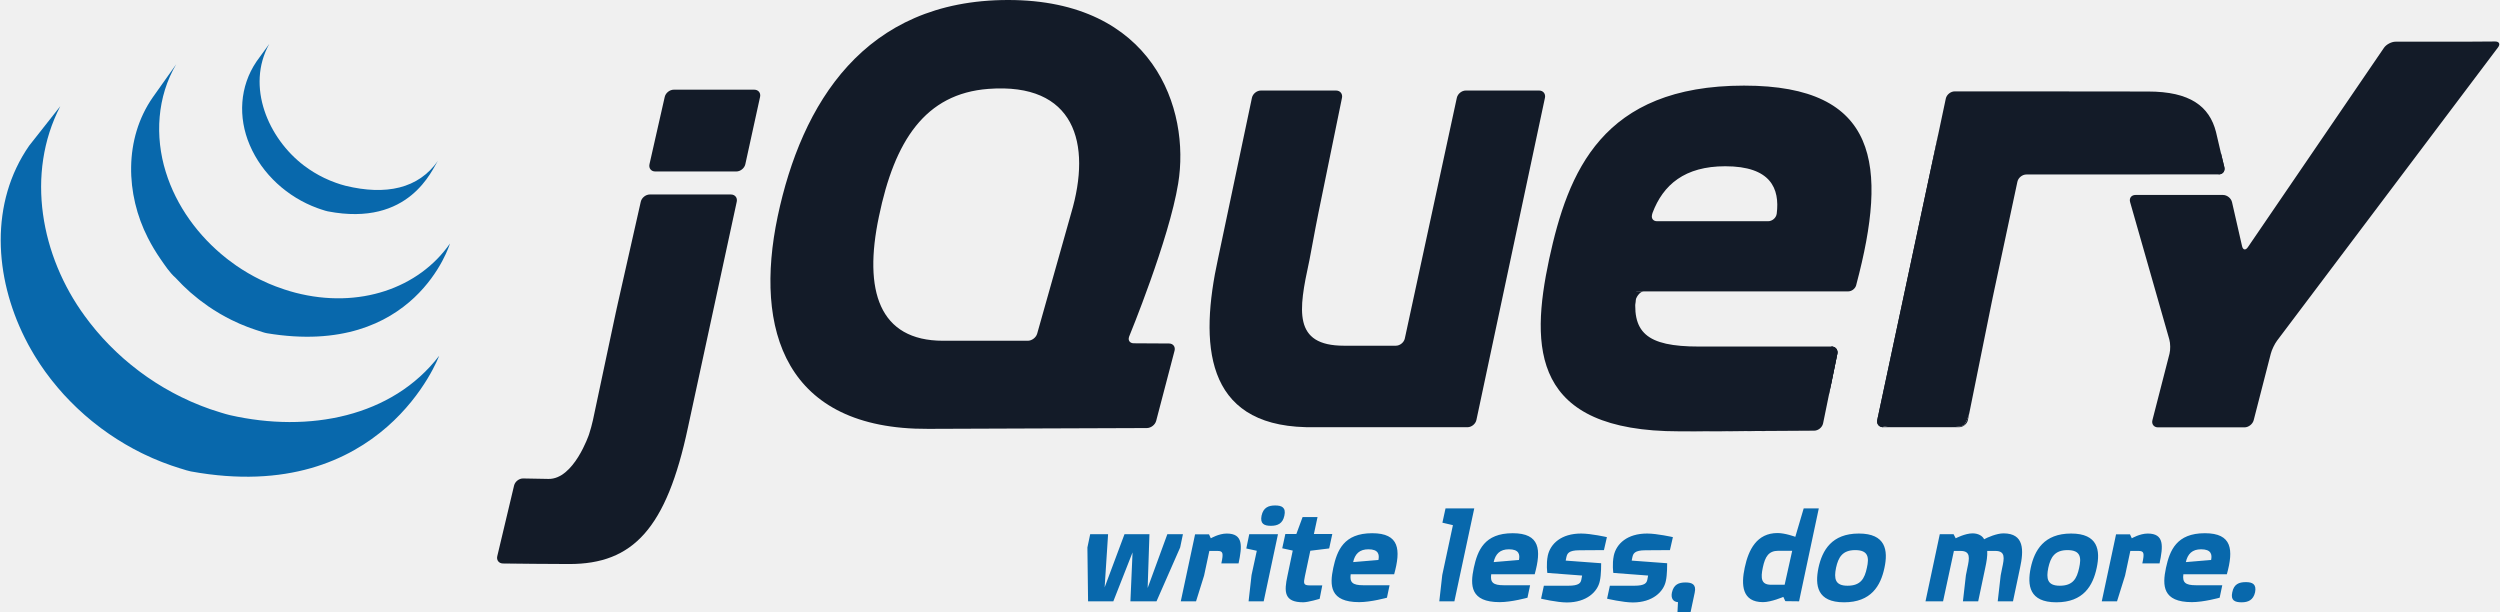
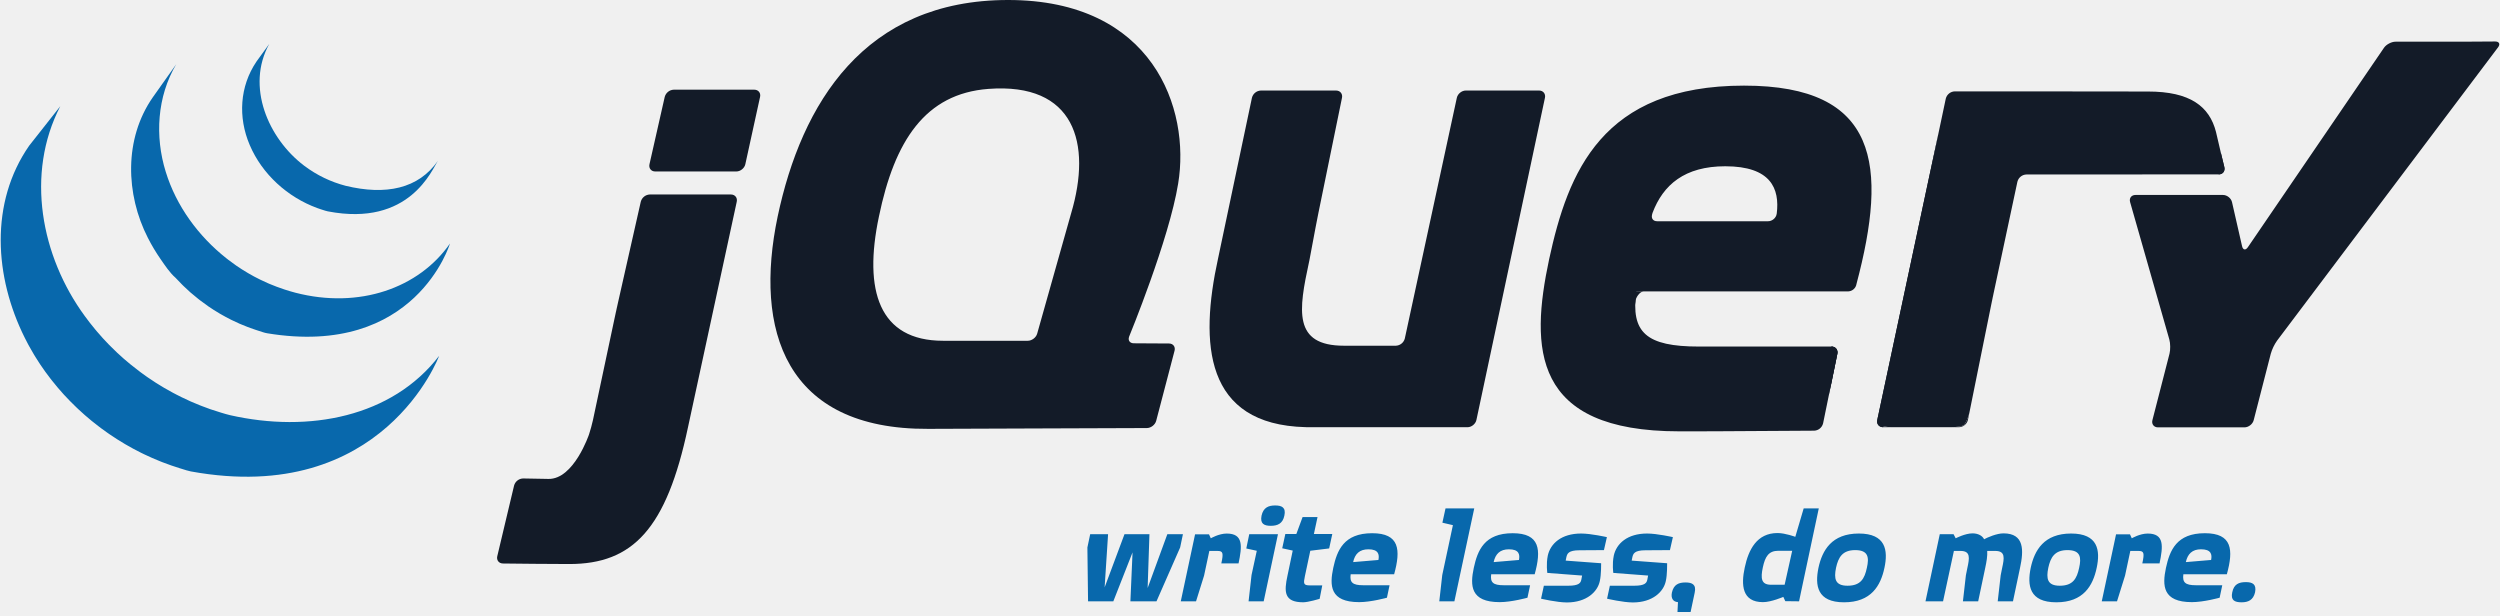
- <svg xmlns="http://www.w3.org/2000/svg" width="2500" height="612" viewBox="0 0 523.596 128.25">
-   <path d="m223.9 46.171.001-.005-3.352 11.88 3.351-11.875zm17.24 25.791-3.693-.022 3.693.022zm-.95 17.741h.004l-22.131.08 22.127-.08zm4.64-17.719-3.695-.022 3.695.022zm-2.7 16.211 3.854-14.702-3.854 14.705v-.003zm81.48-67.705-7.181 33.76 7.181-33.76zm-18.46 0-5.451 25.22 5.451-25.222v.002z" fill="#131b28" />
-   <path d="M322.38 18.971h-15.356c-.852 0-1.697.684-1.88 1.517l-5.451 25.222-5.452 25.223c-.181.832-1.025 1.514-1.877 1.514h-10.869c-10.753 0-9.51-7.438-7.308-17.627l.066-.308.241-1.284.046-.242.49-2.615.526-2.803c.16-.845.402-2.08.562-2.856l2.478-12.109 2.48-12.109c.171-.835-.388-1.521-1.24-1.521h-15.762c-.852 0-1.695.686-1.87 1.519l-3.389 16.079-3.389 16.077c-.003.007-.004.017-.005.024l-.315 1.494c-3.903 17.822-2.868 34.817 18.348 35.349.347.01.615.013.615.013h33.302c.852 0 1.695-.684 1.874-1.519l7.181-33.757 7.182-33.76c.176-.837-.376-1.52-1.228-1.521zm61.26 53.65c.854 0 1.411.684 1.24 1.519l-1.491 7.288m-1.489 7.291 1.491-7.292-1.492 7.295.001-.003zm-1.87 1.534.008-.002c-4.52.036-18.1.14-28.307.14 12.422 0 28.298-.137 28.299-.138zm-37.46-27.019c-.012-.798.896-2.173 1.75-2.173l-1.918-.032c-.865 8.692.168 2.205.168 2.205z" fill="#131b28" />
-   <path d="M353.13 90.387c-.098 0-.198 0-.296.002.098-.002.198-.002.296-.002zm30.51-17.766c.854 0 1.411.684 1.24 1.519l-1.491 7.288-.243 1.188M360.4 90.37h-.062.062zm-3.77.012h-.219.219zm-1.15.003c-.122 0-.241 0-.361.002.12-.002.239-.002.361-.002zm-1.17.002h-.317.317zm2.1-.005-.931.002.931-.002zm3.93-.012c-1.243.005-2.483.01-3.705.013 1.222-.002 2.464-.008 3.705-.013zm19.7-.12zm1.86-1.527 1.249-6.106-1.25 6.11.001-.004zm-26.78 1.664h-.811.811zm-2.29.002h-1.097 1.097zm1.16-.002h-.864.864zm-224.63-26.97 2.386-10.574-2.728 12.087-2.617 12.312 2.294-10.793c.176-.835.477-2.2.665-3.032zm28.55-44.624h-16.864c-.854 0-1.704.681-1.895 1.511l-1.6 7.058-1.599 7.061c-.188.83.355 1.511 1.208 1.511h16.995c.853 0 1.699-.681 1.883-1.514l1.545-7.058 1.546-7.053v-.002c.183-.832-.365-1.514-1.219-1.514zm-3.67 23.479v-.002l-4.946 22.882 4.946-22.88zm-48.99 75.818s8.501.109 13.904.109c-4.104 0-10.885-.075-13.911-.111l.007.002zm28.88-75.821-2.388 10.574 2.388-10.574z" fill="#131b28" />
-   <path d="M153.02 40.756h-16.997c-.852 0-1.704.681-1.892 1.514l-2.388 10.574-2.386 10.574c-.188.832-.488 2.197-.665 3.032l-2.294 10.793-2.292 10.793a32.847 32.847 0 0 1-.818 2.985s-3.175 9.448-8.513 9.341c-.228-.005-.448-.007-.667-.013-2.587-.049-4.619-.085-4.619-.085h-.004c-.851-.013-1.706.651-1.905 1.479l-1.763 7.41-1.761 7.406c-.197.828.337 1.512 1.185 1.526 3.027.036 9.807.112 13.912.112 13.334 0 20.363-7.388 24.869-28.647l5.273-24.398 4.946-22.883c.18-.831-.37-1.513-1.221-1.513zm241.45 48.769c-.853 0-1.405-.684-1.226-1.52l12.786-59.89m6.21 59.889 5.171-25.562-5.171 25.562z" fill="#131b28" />
-   <path d="M393.43 88.766c-.104-.417-.043-1.439.138-2.275l6.068-28.428-6.393 29.944c-.18.835.373 1.519 1.226 1.519h1.553c-.854-.001-2.49-.342-2.592-.76zm17.8.418c-.464.188-1.543.342-2.396.342h1.553c.853 0 1.689-.684 1.858-1.521l.308-1.519c-.171.834-.858 2.509-1.323 2.698zm3.6-13.961 2.282-11.282c-.001.007-.002.017-.004.022l-2.278 11.26zm50.45-43.095.704 2.91c.194.833-.344 1.509-1.194 1.511m-52.24 49.937 2.276-11.262-2.276 11.262zm52.029-57.339.697 2.981-.697-2.981zM417.11 63.942c.17-.835.451-2.188.628-3.015l2.438-11.421-2.761 12.937-.305 1.499zm-10.87-36.807c-.169.806-.387 1.824-.53 2.498l-6.068 28.43 6.393-29.946.205-.982z" fill="#131b28" />
-   <path d="m465.98 35.038-.704-2.91-.697-2.981-.353-1.509c-1.381-5.363-5.434-8.459-14.233-8.459l-13.7-.015-12.617-.015H409.48c-.852 0-1.695.681-1.871 1.516h-.001l-.628 2.966-.74 3.503-.207.981-6.393 29.946-6.068 28.428c-.181.836-.241 1.858-.138 2.275.103.418 1.738.76 2.592.76h12.808c.854 0 1.933-.154 2.396-.342.465-.188 1.152-1.863 1.322-2.698l2.276-11.262 2.279-11.26.004-.022.304-1.499 2.762-12.937 2.438-11.426c.181-.83 1.021-1.509 1.871-1.511l40.3-.02c.85 0 1.389-.677 1.194-1.509z" fill="#131b28" />
-   <path d="M517.86 8.725c-.854.006-2.248.011-3.102.011h-12.899c-.854 0-1.945.576-2.427 1.28L470.91 51.803c-.482.706-1.031.601-1.221-.229l-2.099-9.207c-.189-.833-1.044-1.511-1.896-1.511h-18.338c-.853 0-1.358.669-1.125 1.489l8.217 28.784c.234.82.251 2.168.04 2.994l-3.581 13.931c-.213.827.312 1.504 1.166 1.504h18.122c.853 0 1.724-.677 1.936-1.504l3.583-13.931c.211-.826.804-2.061 1.318-2.742l46.306-61.459c.514-.681.235-1.235-.616-1.229l-4.862.032zM372.18 44.774l-.001-.017c-.107.925-.961 1.604-1.812 1.604h-23.248c-.804 0-1.213-.547-1.094-1.221.007-.02.01-.037.021-.054 0 0-.008.002-.015.007.005-.027.005-.052.013-.078l.106-.396c2.221-5.903 6.743-9.778 15.243-9.778 9.569.001 11.437 4.677 10.787 9.933zm-6.82-26.834c-29.841 0-36.912 18.113-40.879 36.394-3.967 18.633-3.625 36.055 27.253 36.055h1.097c.098-.002.197-.002.295-.002h1.992c.12-.002.239-.002.361-.002l.931-.002h.218c1.223-.002 2.463-.008 3.705-.012h.062c8.155-.032 16.334-.094 19.646-.12.848-.013 1.677-.696 1.851-1.523l1.25-6.11.243-1.189 1.492-7.287c.171-.836-.388-1.52-1.24-1.52h-27.762c-11.041 0-14.319-2.934-13.111-11.56h44.377l-.004.005c.011 0 .021-.005.03-.005.705-.013 1.357-.498 1.616-1.145.049-.125.091-.254.107-.388l-.005.005c6.589-24.854 4.699-41.592-23.528-41.592l.003-.002zM224.32 44.679l-.42 1.487-.001.005-3.351 11.875-3.35 11.873c-.231.82-1.118 1.491-1.973 1.491H197.49c-13.452 0-16.729-10.521-13.452-26.042 3.274-15.874 9.697-25.742 22.938-26.741 18.093-1.364 21.713 11.362 17.344 26.052zm12.163 25.818s8.362-20.303 10.262-32.031C249.334 22.767 241.474 0 211.114 0c-30.187 0-43.295 21.737-48.297 45.367-5.001 23.801 1.552 44.675 31.567 44.504l23.679-.088 22.131-.08c.853-.008 1.724-.684 1.941-1.507l3.854-14.705c.215-.825-.306-1.504-1.158-1.509l-3.695-.021-3.693-.022c-.726-.005-1.141-.474-1.053-1.097a1.5 1.5 0 0 1 .091-.347l.002.002z" fill="#131b28" />
-   <path d="M385.92 56.908a1.018 1.018 0 1 1-2.036 0 1.018 1.018 0 0 1 2.036 0z" fill="#131b28" />
-   <path d="M5.979 30.509c-8.335 11.98-7.298 27.566-.931 40.295.151.306.311.605.467.906.1.19.193.386.298.573.059.112.124.223.186.33.108.202.22.396.332.593.197.35.4.696.607 1.043.115.19.229.381.347.571.229.371.465.737.706 1.104.1.156.197.312.3.464.332.495.672.988 1.021 1.475l.029.039c.056.078.116.153.173.231.303.418.615.83.931 1.238.116.148.233.298.351.446a75.153 75.153 0 0 0 1.189 1.451 53.794 53.794 0 0 0 1.222 1.394c.018.02.032.031.046.051a58.825 58.825 0 0 0 2.583 2.632c.134.127.266.257.398.378a49.267 49.267 0 0 0 1.354 1.231c.077.068.156.133.232.198.397.345.803.687 1.21 1.022.166.135.335.267.502.4.333.267.67.53 1.01.789l.539.41c.375.275.752.547 1.133.813.14.1.273.197.413.292.039.027.074.055.113.081.361.249.731.488 1.1.728.159.105.316.215.477.317.566.359 1.142.713 1.723 1.055.157.091.317.179.476.269.428.247.857.488 1.293.726.235.127.478.246.715.368.308.161.613.325.926.481.07.034.144.068.214.103.125.061.252.119.378.183a59.307 59.307 0 0 0 1.777.819c.565.246 1.135.483 1.71.71.138.057.277.11.416.164a59.485 59.485 0 0 0 1.816.668c.595.208 1.195.4 1.8.589.144.042.289.088.435.13.615.186 1.224.407 1.857.524 40.311 7.351 52.02-24.224 52.02-24.224-9.834 12.812-27.29 16.19-43.829 12.429-.626-.142-1.234-.337-1.846-.518a53.388 53.388 0 0 1-2.237-.718l-.244-.088a57.277 57.277 0 0 1-1.567-.581c-.146-.059-.293-.114-.439-.173a51.415 51.415 0 0 1-1.692-.703c-.114-.049-.225-.101-.338-.149a77.238 77.238 0 0 1-1.84-.862c-.371-.181-.737-.373-1.104-.562-.245-.129-.494-.251-.737-.386a42.673 42.673 0 0 1-1.323-.742c-.147-.083-.298-.163-.446-.249a63.03 63.03 0 0 1-1.724-1.056c-.156-.1-.31-.206-.465-.31a47.36 47.36 0 0 1-1.226-.815c-.135-.09-.264-.188-.396-.277-.39-.275-.775-.555-1.159-.838-.174-.129-.345-.26-.514-.389a84.888 84.888 0 0 1-1.513-1.191 59.452 59.452 0 0 1-1.302-1.098l-.144-.12a59.96 59.96 0 0 1-1.369-1.245c-.131-.125-.258-.246-.386-.371a40.706 40.706 0 0 1-.984-.965c-.129-.129-.259-.256-.386-.385-.41-.42-.812-.846-1.207-1.277l-.06-.063a49.015 49.015 0 0 1-1.225-1.394c-.108-.13-.214-.254-.321-.381a51.13 51.13 0 0 1-.881-1.09 26.985 26.985 0 0 1-.323-.402c-.347-.45-.686-.899-1.018-1.355-9.183-12.524-12.481-29.8-5.143-43.987" fill="#0868ac" />
-   <path d="M31.852 20.416c-6.027 8.674-5.7 20.286-.998 29.46a38.346 38.346 0 0 0 2.666 4.451c.903 1.294 1.904 2.834 3.103 3.875.435.479.889.945 1.353 1.404.117.12.237.234.356.352.45.437.908.867 1.382 1.284.02.015.037.034.056.049.006.005.011.007.014.013.523.459 1.064.901 1.614 1.335.122.093.242.19.366.286.55.422 1.112.837 1.688 1.233.018.012.032.024.049.037.254.176.513.339.771.508.123.08.24.166.365.241.411.264.827.521 1.251.767.061.037.118.068.177.103.365.21.735.417 1.106.617.13.073.261.137.394.205.256.135.513.271.773.4.039.02.079.037.117.054.531.262 1.066.514 1.613.752.117.052.238.098.356.146.438.186.879.367 1.323.537.188.071.379.14.566.208.403.149.808.286 1.215.423.185.059.365.119.55.176.579.18 1.152.407 1.756.508 31.123 5.156 38.309-18.807 38.309-18.807-6.478 9.329-19.021 13.779-32.405 10.305a38.002 38.002 0 0 1-2.292-.681 35.14 35.14 0 0 1-1.79-.633 40.373 40.373 0 0 1-1.327-.535c-.119-.051-.24-.098-.357-.151a37.454 37.454 0 0 1-1.623-.754c-.275-.134-.545-.276-.814-.415l-.47-.242a36.88 36.88 0 0 1-1.03-.581c-.081-.046-.165-.091-.247-.139-.421-.247-.836-.5-1.247-.762-.127-.081-.249-.168-.376-.251a49.173 49.173 0 0 1-.809-.535 45.035 45.035 0 0 1-1.682-1.23c-.127-.1-.254-.198-.379-.298-5.859-4.626-10.503-10.947-12.711-18.115-2.314-7.434-1.815-15.779 2.194-22.551" fill="#0868ac" />
-   <path d="M53.613 12.875c-3.553 5.229-3.902 11.724-1.437 17.5 2.601 6.13 7.929 10.94 14.147 13.22.256.096.513.181.772.269.113.034.226.074.341.107.366.115.729.249 1.108.32 17.185 3.32 21.846-8.818 23.087-10.605-4.083 5.879-10.945 7.29-19.364 5.247a21.91 21.91 0 0 1-2.037-.629 24.899 24.899 0 0 1-2.419-1.005 25.021 25.021 0 0 1-4.241-2.588c-7.534-5.716-12.214-16.621-7.298-25.502M247.16 114.73l-4.954 11.281h-5.469l.448-10.251-4.026 10.251h-5.295l-.14-11.281.585-2.786h3.75l-.723 11.144 4.163-11.144h5.228l-.378 11.282 4.128-11.282h3.267l-.584 2.786zm8.63 3.34c.481-2.203.344-2.615-.791-2.615h-1.721l-1.101 5.161-1.686 5.397h-3.198l2.613-12.243.38-1.79h2.923l.379.825s1.686-.996 3.335-.996c3.51 0 3.234 2.646 2.477 6.26l-3.61.001zm10.39-7.881c-1.409 0-2.304-.412-1.96-2.131.378-1.721 1.479-2.134 2.854-2.134 1.378 0 2.306.413 1.928 2.134-.346 1.685-1.445 2.131-2.822 2.131zm-1.513 15.824h-3.166l.62-5.503 1.101-5.09-2.2-.483.618-2.991h6.019l-2.992 14.067zm13.723-11.083-3.955.484-1.137 5.365c-.31 1.48-.31 1.893.999 1.893h2.647l-.551 2.819s-2.406.723-3.439.723c-4.059 0-4.025-2.235-3.301-5.573l1.101-5.262-2.202-.48.653-2.993h2.306l1.308-3.545h3.13l-.758 3.545h3.853l-.654 3.024zm8.22.179c-1.856 0-2.82.965-3.198 2.684l5.297-.447c.239-1.169-.001-2.237-2.099-2.237zm-3.713 5.228c-.243 1.722.411 2.305 2.612 2.305h5.537l-.55 2.614s-3.336.928-5.812.928c-6.157 0-6.227-3.471-5.435-7.188.791-3.646 2.2-7.256 8.15-7.256 5.746 0 6.021 3.473 4.61 8.597h-9.112zm21.733 5.673h-3.163l.619-5.503 2.236-10.457-2.204-.515.654-2.993h6.021l-4.163 19.468zm11.43-10.901c-1.859 0-2.821.965-3.2 2.684l5.298-.447c.239-1.169-.001-2.237-2.098-2.237zm-3.716 5.228c-.24 1.722.414 2.305 2.613 2.305h5.539l-.551 2.614s-3.338.928-5.814.928c-6.157 0-6.225-3.471-5.434-7.188.792-3.646 2.202-7.256 8.152-7.256 5.744 0 6.02 3.473 4.61 8.597h-9.115zm23.626-5.057s-4.024.034-5.125.034c-2.34 0-2.58.721-2.751 1.477l-.14.688 7.431.552s.034 2.373-.275 3.714c-.447 2.236-2.752 4.505-6.913 4.505-2.065 0-5.401-.789-5.401-.789l.584-2.717h5.126c2.271 0 2.581-.621 2.72-1.238l.171-.894-7.292-.552s-.275-1.824.103-3.645c.552-2.479 2.819-4.609 6.981-4.609 2.064 0 5.4.754 5.4.754l-.619 2.72zm13.83 0s-4.023.034-5.125.034c-2.339 0-2.579.721-2.751 1.477l-.14.688 7.432.552s.034 2.373-.275 3.714c-.447 2.236-2.752 4.505-6.914 4.505-2.063 0-5.4-.789-5.4-.789l.585-2.717h5.125c2.27 0 2.579-.621 2.719-1.238l.171-.894-7.293-.552s-.274-1.824.103-3.645c.552-2.479 2.82-4.609 6.984-4.609 2.062 0 5.398.754 5.398.754l-.619 2.72zm4.33 12.97h-2.75l.103-2.065c-.999-.065-1.514-.788-1.273-1.995.378-1.719 1.445-2.131 2.855-2.131 1.375 0 2.302.412 1.926 2.131l-.861 4.06zm18.4-12.83c-2.062 0-2.784 1.238-3.267 3.508-.481 2.271-.344 3.611 1.719 3.611h2.855l1.583-7.119h-2.89zm4.713 8.769-.38 1.824-2.887-.035-.414-.893s-2.547 1.098-4.264 1.098c-4.404 0-4.611-3.61-3.82-7.256.791-3.715 2.512-7.224 6.88-7.224 1.584 0 3.715.791 3.715.791l1.754-5.95h3.166l-3.75 17.645zm11.387-8.909c-2.682 0-3.544 1.511-4.024 3.713-.447 2.236-.239 3.75 2.406 3.75 2.753 0 3.579-1.479 4.06-3.75.483-2.134.343-3.713-2.442-3.713zm-2.338 10.938c-5.676 0-6.124-3.542-5.367-7.224.792-3.68 2.787-7.188 8.463-7.188 5.64 0 6.157 3.508 5.364 7.188-.79 3.75-2.786 7.224-8.46 7.224zm32.198-.208.62-5.435.31-1.548c.447-2.062.723-3.576-1.445-3.576h-1.685c.069 1.066-.139 2.271-.413 3.542l-1.479 7.017h-3.199l.619-5.435.309-1.548c.448-2.062.722-3.576-1.442-3.576h-1.378l-2.271 10.559h-3.681l2.993-14.066h2.889l.447.859s1.962-1.033 3.544-1.033c1.203 0 2.098.552 2.408 1.238.687-.379 2.648-1.238 4.06-1.238 4.399 0 4.264 3.576 3.472 7.225l-1.479 7.016h-3.199v-.001zm14.62-10.73c-2.685 0-3.544 1.511-4.024 3.713-.447 2.236-.239 3.75 2.407 3.75 2.751 0 3.579-1.479 4.06-3.75.48-2.134.343-3.713-2.443-3.713zm-2.339 10.938c-5.678 0-6.123-3.542-5.366-7.224.791-3.68 2.786-7.188 8.462-7.188 5.643 0 6.157 3.508 5.365 7.188-.79 3.75-2.786 7.224-8.461 7.224zm18.019-8.148c.48-2.203.344-2.615-.79-2.615h-1.722l-1.101 5.161-1.687 5.397h-3.197l2.613-12.243.379-1.79h2.924l.377.825s1.687-.996 3.339-.996c3.507 0 3.231 2.646 2.475 6.26l-3.61.001zm12.32-2.961c-1.855 0-2.819.965-3.197 2.684l5.295-.447c.241-1.169-.001-2.237-2.098-2.237zm-3.715 5.228c-.239 1.722.413 2.305 2.614 2.305h5.538l-.55 2.614s-3.337.928-5.812.928c-6.157 0-6.226-3.471-5.438-7.188.793-3.646 2.204-7.256 8.153-7.256 5.743 0 6.021 3.473 4.609 8.597h-9.114zm12.205 5.883c-1.445 0-2.338-.412-1.959-2.097.342-1.724 1.408-2.134 2.854-2.134 1.341 0 2.269.41 1.927 2.134-.381 1.65-1.479 2.097-2.822 2.097z" fill="#0868ac" />
+ <svg xmlns="http://www.w3.org/2000/svg" width="256" height="63" fill="none">
+   <g clip-path="url(#prefix__clip0_1_202)">
+     <path d="M109.481 22.561l.001-.002-1.638 5.805 1.637-5.803zm7.96 21.272h.002l-10.814.04 10.812-.04zm.948-.737l1.884-7.184-1.884 7.185zm30.795-33.084l-2.664 12.324 2.664-12.325v.001z" fill="#131B28" />
+     <path d="M157.603 9.27h-7.504c-.416 0-.829.334-.918.741l-2.664 12.325-2.664 12.325a.984.984 0 01-.917.74h-5.311c-5.255 0-4.647-3.635-3.571-8.614l.032-.15.118-.627.022-.119.24-1.277.257-1.37c.078-.413.196-1.017.274-1.396l1.211-5.917 1.212-5.917c.084-.408-.189-.743-.606-.743h-7.702a.98.98 0 00-.914.742l-1.656 7.857-1.656 7.856a.048.048 0 00-.002.012l-.154.73c-1.907 8.709-1.401 17.013 8.966 17.273.169.005.3.007.3.007h16.273c.416 0 .828-.335.916-.743l3.509-16.495 3.509-16.497c.086-.409-.184-.742-.6-.743zm29.935 26.216c.417 0 .689.334.605.742l-.728 3.561m-.728 3.563l.729-3.563-.729 3.565v-.002zm-.913.75l.003-.001a1987.044 1987.044 0 01-.003 0zm-18.305-13.203c-.006-.39.438-1.062.855-1.062l-.937-.015c-.423 4.247.082 1.077.082 1.077z" fill="#131B28" />
+     <path d="M187.538 35.486c.417 0 .689.334.605.742l-.728 3.561-.119.58m-11.144 3.79l-1.81.006c.597 0 1.204-.004 1.81-.006zm10.535-.805l.611-2.984-.611 2.986v-.002zM63.285 30.988l1.166-5.166-1.333 5.906-1.28 6.016 1.122-5.274c.086-.408.233-1.075.325-1.482zm13.95-21.805h-8.24a.998.998 0 00-.926.738l-.782 3.45-.781 3.45c-.092.405.173.738.59.738h8.305c.416 0 .83-.333.92-.74l.755-3.449.755-3.446v-.001c.09-.407-.178-.74-.595-.74zm-1.793 11.473v-.001l-2.417 11.181 2.417-11.18zM51.504 57.704a679.87 679.87 0 00-.004 0h.004z" fill="#131B28" />
+     <path d="M74.846 19.915h-8.305a.995.995 0 00-.925.74l-1.167 5.167-1.166 5.167c-.092.406-.238 1.073-.325 1.482l-1.12 5.274-1.12 5.273c-.11.493-.244.98-.4 1.459 0 0-1.552 4.617-4.16 4.565l-.326-.007c-1.264-.024-2.257-.041-2.257-.041h-.002a.988.988 0 00-.93.722l-.862 3.621-.86 3.62c-.097.404.164.738.578.745 1.48.017 4.792.055 6.798.055 6.516 0 9.95-3.61 12.152-13.999l2.577-11.922 2.417-11.181c.088-.407-.181-.74-.597-.74zM192.83 43.746c-.417 0-.687-.334-.599-.743l6.247-29.265" fill="#131B28" />
+     <path d="M192.321 43.375c-.05-.204-.021-.703.068-1.112l2.965-13.89-3.124 14.631c-.088.408.182.742.599.742h.759c-.417 0-1.217-.167-1.267-.37zm8.698.204c-.226.092-.754.167-1.171.167h.759a.967.967 0 00.908-.743l.151-.742c-.084.407-.419 1.226-.647 1.318zm1.759-6.822l1.116-5.512-.002.01-1.114 5.502zM227.431 15.7l.344 1.422c.094.407-.168.738-.584.739m-23.298 13.385c.083-.408.22-1.07.306-1.473l1.192-5.581-1.349 6.322-.149.732zm-5.312-17.986l-.259 1.221-2.965 13.892 3.124-14.633.1-.48z" fill="#131B28" />
+     <path d="M227.773 17.121l-.344-1.422-.341-1.457-.172-.737c-.675-2.62-2.656-4.133-6.955-4.133l-6.695-.008-6.165-.007h-6.937a.978.978 0 00-.914.74h-.001l-.306 1.45-.362 1.712-.101.48-3.124 14.632-2.965 13.891c-.089.409-.118.908-.068 1.112.051.204.85.371 1.267.371h6.258c.418 0 .945-.075 1.171-.167.228-.092.563-.91.646-1.318l1.112-5.503 1.114-5.502.002-.011.149-.732 1.349-6.322 1.192-5.583a.981.981 0 01.914-.739l19.692-.01c.416 0 .679-.33.584-.737z" fill="#131B28" />
+     <path d="M253.124 4.263c-.418.003-1.099.006-1.516.006h-6.303c-.418 0-.951.281-1.186.625l-13.937 20.42c-.236.344-.504.293-.597-.113l-1.026-4.499c-.092-.407-.51-.738-.926-.738h-8.961c-.417 0-.663.327-.55.728l4.016 14.065c.114.4.122 1.06.019 1.463l-1.75 6.807c-.104.404.153.735.57.735h8.855c.417 0 .843-.33.946-.735l1.751-6.807a4.521 4.521 0 01.644-1.34L255.8 4.848c.252-.332.115-.603-.301-.6l-2.375.015zM181.938 21.88l-.001-.009c-.052.452-.469.784-.885.784h-11.36c-.393 0-.593-.267-.535-.596.004-.01.005-.019.01-.027l-.007.004.006-.039.052-.193c1.086-2.885 3.295-4.778 7.449-4.778 4.676 0 5.588 2.285 5.271 4.854zm-3.333-13.113c-14.582 0-18.037 8.851-19.975 17.784-1.939 9.105-1.772 17.618 13.317 17.618h1.653c.059-.002.117-.002.177-.002h.561l1.811-.007h.03c3.985-.015 7.982-.045 9.6-.058a.982.982 0 00.904-.745l.611-2.985.119-.581.729-3.56c.084-.41-.19-.744-.606-.744H173.97c-5.395 0-6.997-1.433-6.406-5.648h21.684l-.002.002.015-.002a.896.896 0 00.842-.75l-.002.003c3.219-12.145 2.296-20.324-11.497-20.324h.001zm-68.918 13.066l-.206.727v.002l-1.638 5.803-1.637 5.802c-.112.4-.546.728-.964.728h-8.666c-6.573 0-8.174-5.14-6.573-12.725 1.6-7.757 4.738-12.579 11.208-13.067 8.842-.667 10.61 5.552 8.476 12.73zm5.943 12.616s4.086-9.92 5.014-15.652C121.91 11.125 118.069 0 103.233 0c-14.75 0-21.155 10.622-23.6 22.168-2.443 11.63.759 21.83 15.425 21.747l11.571-.043 10.814-.039c.417-.004.843-.334.949-.736l1.883-7.186c.105-.403-.15-.735-.566-.737l-1.805-.01-1.805-.011c-.355-.003-.558-.232-.515-.536a.712.712 0 01.045-.17l.001.001z" fill="#131B28" />
+     <path d="M188.652 27.808a.499.499 0 01-.85.352.498.498 0 11.85-.352z" fill="#131B28" />
+     <path d="M2.995 14.908c-4.073 5.854-3.566 13.47-.455 19.69.074.15.152.296.228.443.05.093.095.188.146.28.029.055.06.109.09.161a23.512 23.512 0 00.459.8l.17.279c.112.18.228.36.345.539.05.076.097.152.147.227.162.242.328.482.499.72l.014.02c.027.038.057.074.085.112.148.205.3.406.454.605l.172.218a26.373 26.373 0 001.178 1.39l.023.025c.407.442.828.871 1.262 1.286.065.063.13.126.194.185.217.205.438.405.662.602.037.033.076.065.113.096.194.169.393.336.591.5l.246.195c.162.13.327.26.493.386l.264.2c.183.135.367.268.553.398.069.048.134.096.202.142.02.013.036.027.055.04.177.121.358.238.538.355.078.052.154.105.233.155.277.176.558.349.842.516l.232.131c.21.121.42.239.632.355.115.062.234.12.35.18.15.079.3.159.452.235l.105.05c.06.03.123.058.184.09a26.158 26.158 0 001.704.747c.068.028.136.054.204.08a27.809 27.809 0 001.767.614c.07.02.14.043.212.064.3.09.598.199.907.256 19.698 3.592 25.42-11.837 25.42-11.837-4.805 6.26-13.335 7.911-21.417 6.073-.306-.07-.603-.165-.902-.253a25.97 25.97 0 01-1.093-.35l-.12-.044a27.77 27.77 0 01-.765-.284c-.071-.029-.143-.055-.215-.084a25.15 25.15 0 01-.826-.344c-.056-.024-.11-.05-.166-.072a38.065 38.065 0 01-.899-.422c-.18-.088-.36-.182-.54-.274-.119-.063-.24-.123-.36-.189a20.768 20.768 0 01-.646-.363l-.218-.121c-.283-.168-.564-.34-.842-.516-.076-.05-.152-.1-.227-.152-.202-.13-.402-.262-.6-.398-.065-.044-.128-.092-.193-.135-.19-.135-.379-.271-.566-.41a41.8 41.8 0 01-.99-.772 29.037 29.037 0 01-.637-.536l-.07-.059c-.226-.2-.45-.402-.67-.608l-.188-.182a19.617 19.617 0 01-.48-.471l-.19-.188c-.2-.206-.396-.414-.59-.624l-.028-.031c-.204-.223-.404-.45-.599-.681l-.157-.187c-.146-.175-.29-.353-.43-.532-.054-.065-.106-.13-.158-.197-.17-.22-.335-.439-.498-.662C4.2 26.25 2.59 17.81 6.174 10.876" fill="#0868AC" />
+     <path d="M15.638 9.976c-2.945 4.239-2.785 9.913-.488 14.396.385.753.82 1.48 1.303 2.175.441.632.93 1.384 1.516 1.893.213.234.435.462.661.686.058.059.116.114.174.172.22.214.444.424.676.628.01.007.018.016.027.024l.007.006c.255.224.52.44.788.652l.18.14c.268.206.543.409.824.602l.024.019c.124.086.25.165.377.248.06.039.117.08.178.118.201.129.404.254.611.374l.087.05c.178.103.36.205.54.302.064.036.128.067.193.1.125.066.25.133.378.196.019.01.038.018.057.026.26.128.52.251.788.368.057.025.116.048.174.071.214.09.43.18.646.262.092.035.186.069.277.102.197.073.395.14.594.207l.268.086c.284.088.563.199.859.248 15.208 2.52 18.72-9.19 18.72-9.19-3.166 4.559-9.295 6.733-15.835 5.035-.377-.099-.75-.21-1.12-.332a19.629 19.629 0 01-1.523-.57c-.059-.026-.118-.049-.175-.075-.267-.116-.532-.24-.793-.368-.134-.066-.266-.135-.398-.203l-.23-.118c-.169-.092-.337-.187-.503-.284l-.12-.068a19.35 19.35 0 01-.61-.372c-.062-.04-.122-.082-.183-.123a24.109 24.109 0 01-.396-.261 22.153 22.153 0 01-.822-.602l-.185-.145c-2.863-2.26-5.132-5.35-6.211-8.852-1.13-3.633-.887-7.71 1.072-11.02" fill="#0868AC" />
+     <path d="M26.271 6.291c-1.736 2.555-1.906 5.73-.702 8.552 1.271 2.995 3.875 5.345 6.913 6.46.125.046.25.088.377.131.055.017.11.036.167.052.179.056.356.122.541.157 8.398 1.622 10.675-4.31 11.282-5.183-1.995 2.873-5.349 3.563-9.462 2.564a12.19 12.19 0 01-2.177-.798 12.227 12.227 0 01-2.073-1.265C27.455 14.168 25.168 8.84 27.57 4.5m93.276 51.562l-2.421 5.513h-2.672l.219-5.01-1.967 5.01h-2.588l-.068-5.513.286-1.361h1.832l-.353 5.445 2.034-5.445h2.555l-.185 5.513 2.017-5.513h1.597l-.286 1.361zm4.217 1.632c.235-1.076.168-1.277-.386-1.277h-.841l-.538 2.521-.824 2.638h-1.563l1.277-5.983.186-.875h1.428l.185.404s.824-.487 1.63-.487c1.715 0 1.58 1.293 1.21 3.059h-1.764zm5.077-3.85c-.688 0-1.126-.202-.958-1.042.185-.84.723-1.043 1.395-1.043.673 0 1.127.202.942 1.043-.169.823-.706 1.041-1.379 1.041zm-.739 7.732h-1.547l.303-2.69.538-2.486-1.075-.236.302-1.462h2.941l-1.462 6.874zm6.706-5.416l-1.933.237-.556 2.621c-.151.723-.151.925.489.925h1.293l-.269 1.378s-1.176.353-1.681.353c-1.983 0-1.966-1.092-1.613-2.723l.538-2.572-1.076-.234.319-1.463h1.127l.639-1.732h1.53l-.371 1.732h1.883l-.319 1.478zm4.016.088c-.907 0-1.378.471-1.562 1.311l2.588-.218c.117-.572-.001-1.093-1.026-1.093zm-1.814 2.554c-.119.842.201 1.127 1.276 1.127h2.706l-.269 1.277s-1.63.453-2.84.453c-3.008 0-3.043-1.696-2.656-3.512.387-1.782 1.075-3.546 3.983-3.546 2.808 0 2.942 1.697 2.252 4.201h-4.452zm10.62 2.772h-1.546l.303-2.689 1.092-5.11-1.077-.251.32-1.463h2.942l-2.034 9.513zm5.585-5.326c-.909 0-1.379.471-1.564 1.311l2.589-.218c.117-.572 0-1.093-1.025-1.093zm-1.816 2.554c-.117.842.202 1.127 1.277 1.127h2.707l-.27 1.277s-1.631.453-2.841.453c-3.008 0-3.042-1.696-2.655-3.512.387-1.782 1.076-3.546 3.983-3.546 2.807 0 2.942 1.697 2.253 4.201h-4.454zm11.545-2.47s-1.966.016-2.504.016c-1.144 0-1.261.352-1.345.721l-.068.337 3.631.27s.017 1.159-.134 1.814c-.219 1.093-1.345 2.201-3.378 2.201-1.009 0-2.64-.385-2.64-.385l.286-1.328h2.505c1.109 0 1.261-.303 1.329-.605l.083-.436-3.563-.27s-.134-.892.05-1.781c.27-1.212 1.378-2.253 3.412-2.253 1.008 0 2.638.369 2.638.369l-.302 1.33zm6.758 0s-1.966.016-2.505.016c-1.142 0-1.26.352-1.344.721l-.068.337 3.631.27s.017 1.159-.134 1.814c-.218 1.093-1.345 2.201-3.378 2.201-1.009 0-2.639-.385-2.639-.385l.286-1.328h2.504c1.109 0 1.26-.303 1.329-.605l.083-.436-3.563-.27s-.134-.892.05-1.781c.27-1.212 1.378-2.253 3.413-2.253 1.007 0 2.637.369 2.637.369l-.302 1.33zm2.116 6.337h-1.344l.05-1.01c-.488-.031-.74-.384-.622-.974.185-.84.706-1.041 1.395-1.041.672 0 1.125.2.941 1.04l-.42 1.985zm8.991-6.27c-1.008 0-1.361.605-1.597 1.715-.235 1.11-.168 1.764.84 1.764h1.395l.774-3.478h-1.412zm2.303 4.285l-.186.892-1.411-.017-.202-.437s-1.245.537-2.084.537c-2.152 0-2.253-1.764-1.866-3.546.386-1.815 1.227-3.53 3.362-3.53.774 0 1.815.387 1.815.387l.857-2.908h1.547l-1.832 8.622zm5.564-4.353c-1.311 0-1.732.738-1.966 1.814-.219 1.093-.117 1.833 1.175 1.833 1.346 0 1.749-.723 1.984-1.833.236-1.042.168-1.814-1.193-1.814zm-1.143 5.345c-2.773 0-2.992-1.73-2.622-3.53.387-1.798 1.362-3.513 4.135-3.513 2.756 0 3.009 1.715 2.621 3.513-.386 1.832-1.361 3.53-4.134 3.53zm15.734-.102l.303-2.656.151-.756c.219-1.008.354-1.747-.706-1.747h-.823c.034.52-.068 1.11-.202 1.73l-.723 3.43h-1.563l.303-2.657.151-.756c.219-1.008.352-1.747-.705-1.747h-.673l-1.11 5.16h-1.799l1.463-6.874h1.411l.219.42s.959-.505 1.732-.505c.587 0 1.025.27 1.176.605.336-.185 1.294-.605 1.984-.605 2.15 0 2.084 1.747 1.697 3.53l-.723 3.429h-1.563zm7.144-5.243c-1.312 0-1.732.738-1.966 1.814-.219 1.093-.117 1.833 1.176 1.833 1.344 0 1.749-.723 1.984-1.833.234-1.042.167-1.814-1.194-1.814zm-1.143 5.345c-2.775 0-2.992-1.73-2.622-3.53.386-1.798 1.361-3.513 4.135-3.513 2.757 0 3.008 1.715 2.621 3.513-.386 1.832-1.361 3.53-4.134 3.53zm8.805-3.982c.234-1.076.168-1.277-.386-1.277h-.842l-.538 2.521-.824 2.638h-1.562l1.277-5.983.185-.875h1.429l.184.404s.824-.487 1.631-.487c1.714 0 1.579 1.293 1.21 3.059h-1.764zm6.02-1.447c-.907 0-1.378.472-1.562 1.312l2.587-.218c.118-.572 0-1.093-1.025-1.093zm-1.815 2.555c-.117.842.201 1.127 1.277 1.127h2.706l-.269 1.277s-1.63.453-2.84.453c-3.008 0-3.042-1.696-2.657-3.512.388-1.782 1.077-3.546 3.984-3.546 2.806 0 2.942 1.697 2.252 4.201h-4.453zm5.964 2.875c-.707 0-1.143-.202-.958-1.025.167-.842.688-1.043 1.395-1.043.655 0 1.109.2.941 1.043-.186.806-.722 1.025-1.378 1.025z" fill="#0868AC" />
+   </g>
+   <defs>
+     <clipPath id="prefix__clip0_1_202">
+       <path fill="#fff" d="M0 0h256v62.669H0z" />
+     </clipPath>
+   </defs>
</svg>
